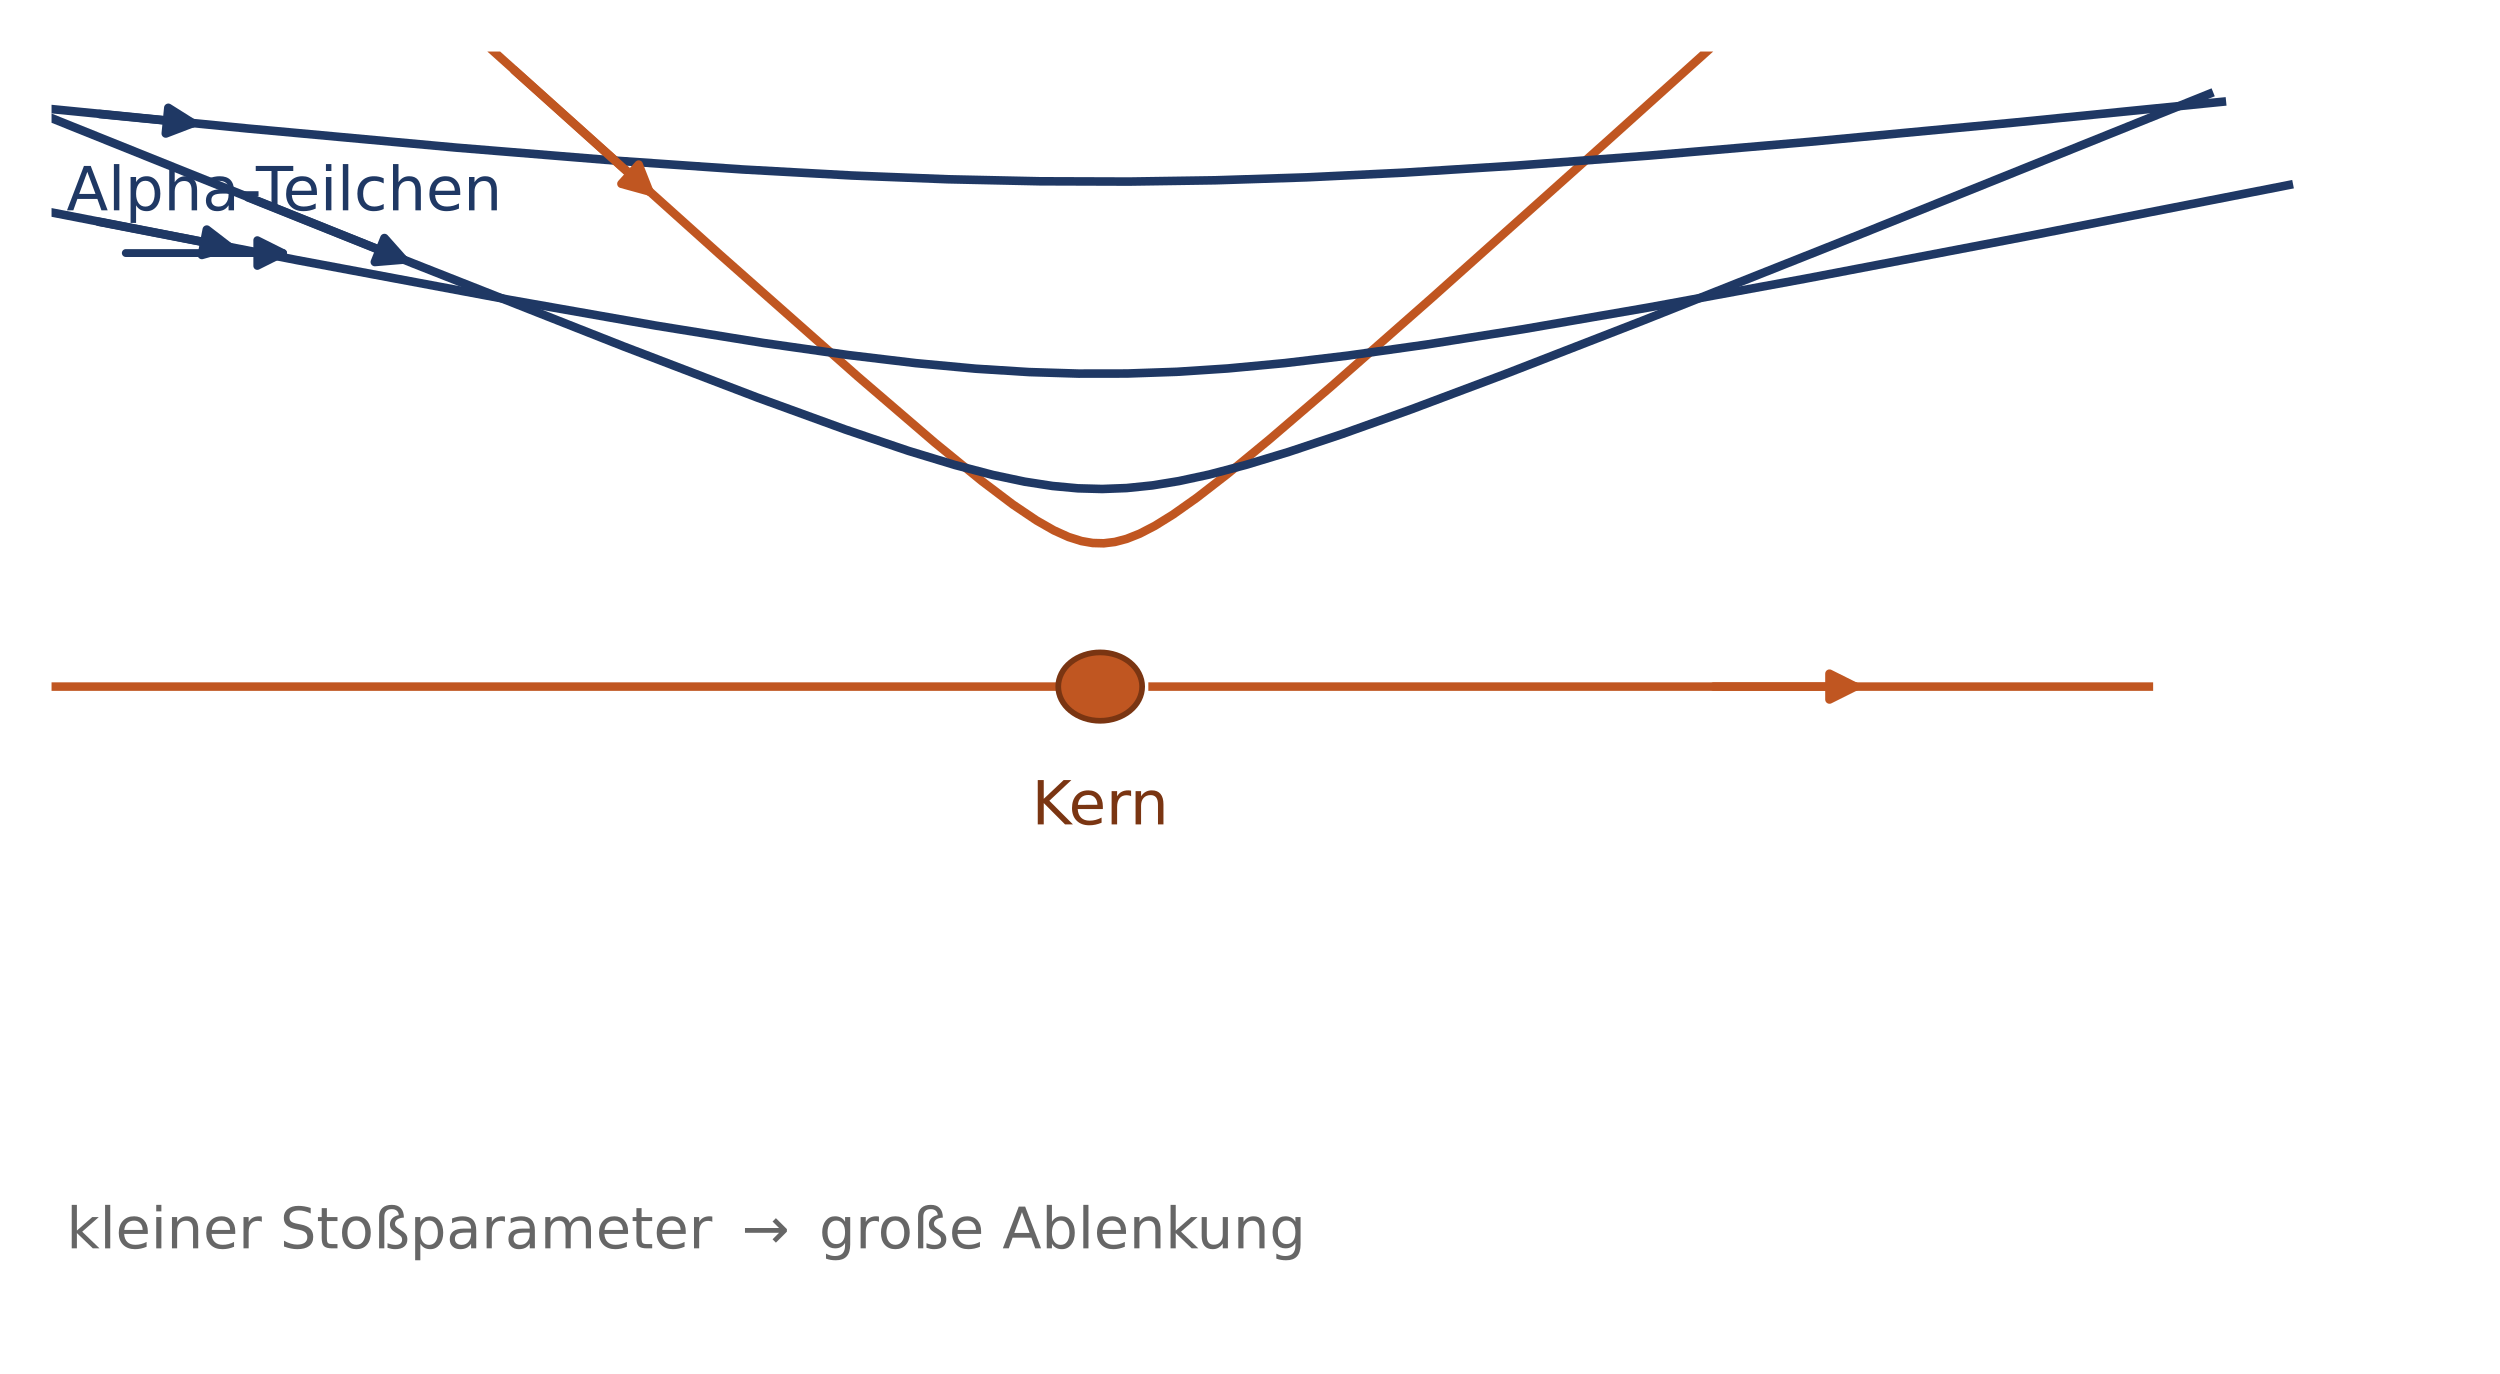
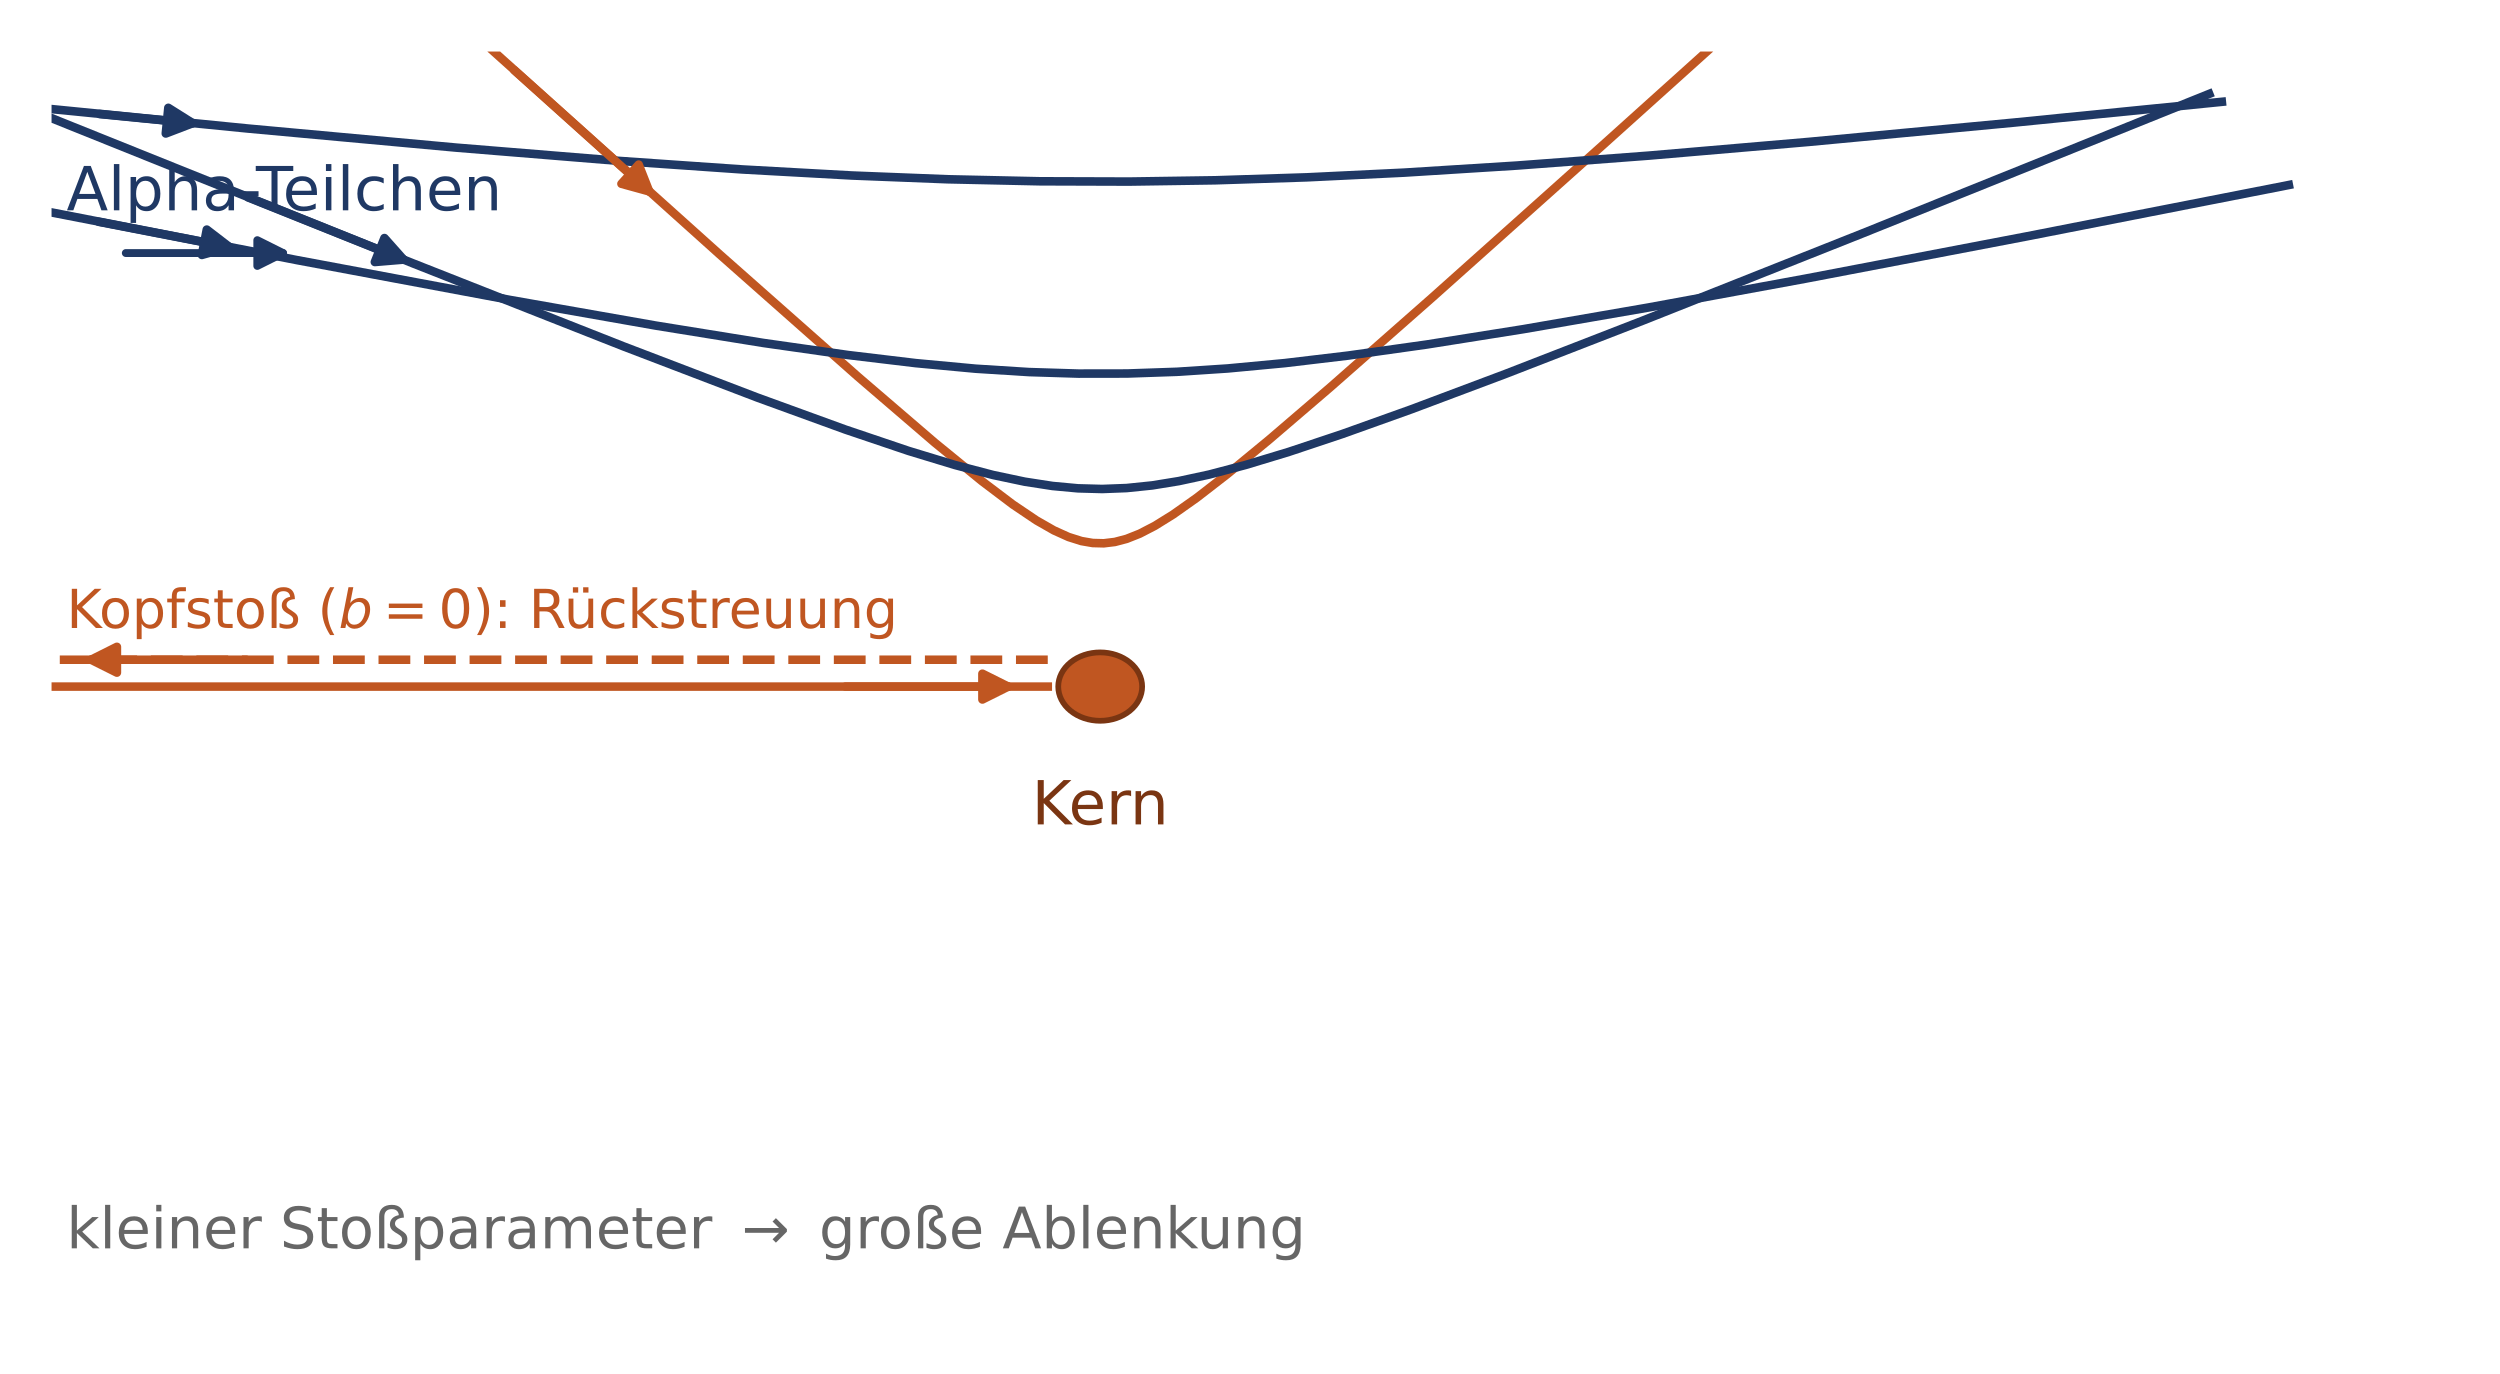
<svg xmlns="http://www.w3.org/2000/svg" xmlns:xlink="http://www.w3.org/1999/xlink" width="349.2pt" height="191.808pt" viewBox="0 0 349.2 191.808" version="1.1">
  <defs>
    <style type="text/css">*{stroke-linejoin: round; stroke-linecap: butt}</style>
  </defs>
  <g id="figure_1">
    <g id="patch_1">
      <path d="M 0 191.808  L 349.2 191.808  L 349.2 0  L 0 0  L 0 191.808  z " style="fill: none" />
    </g>
    <g id="axes_1">
      <g id="line2d_1">
-         <path d="M 7.2 95.904  L 153.675 95.904  " clip-path="url(#pd5a51bd4bd)" style="fill: none; stroke: #c05621; stroke-width: 1.2; stroke-linecap: square" />
+         <path d="M 7.2 95.904  L 146.351 95.904  " clip-path="url(#pdaf6612285)" style="fill: none; stroke: #c05621; stroke-width: 1.2; stroke-linecap: square" />
      </g>
      <g id="line2d_2">
-         <path d="M 160.999 95.904  L 300.15 95.904  " clip-path="url(#pd5a51bd4bd)" style="fill: none; stroke: #c05621; stroke-width: 1.2; stroke-linecap: square" />
+         <path d="M 146.351 92.151  L 7.2 92.151  " clip-path="url(#pdaf6612285)" style="fill: none; stroke-dasharray: 4.44,1.92; stroke-dashoffset: 0; stroke: #c05621; stroke-width: 1.2" />
      </g>
      <g id="line2d_3">
-         <path d="M 59.833 -1  L 100.528 35.539  L 119.814 52.594  L 130.566 61.826  L 137.144 67.197  L 141.473 70.468  L 144.773 72.692  L 147.213 74.085  L 149.254 75.007  L 151.055 75.576  L 152.635 75.848  L 154.171 75.888  L 155.728 75.7  L 157.374 75.265  L 159.192 74.544  L 161.294 73.458  L 163.852 71.87  L 167.153 69.537  L 171.416 66.236  L 177.256 61.429  L 185.881 54.036  L 200.04 41.574  L 224.3 19.891  L 247.517 -1  L 247.517 -1  " clip-path="url(#pd5a51bd4bd)" style="fill: none; stroke: #c05621; stroke-width: 1.2; stroke-linecap: square" />
+         <path d="M 59.833 -1  L 100.528 35.539  L 119.814 52.594  L 130.566 61.826  L 137.144 67.197  L 141.473 70.468  L 144.773 72.692  L 147.213 74.085  L 149.254 75.007  L 151.055 75.576  L 152.635 75.848  L 154.171 75.888  L 155.728 75.7  L 157.374 75.265  L 159.192 74.544  L 161.294 73.458  L 163.852 71.87  L 167.153 69.537  L 171.416 66.236  L 177.256 61.429  L 185.881 54.036  L 200.04 41.574  L 224.3 19.891  L 247.517 -1  L 247.517 -1  " clip-path="url(#pdaf6612285)" style="fill: none; stroke: #c05621; stroke-width: 1.2; stroke-linecap: square" />
      </g>
      <g id="line2d_4">
-         <path d="M -1 13.211  L 57.617 36.76  L 87.065 48.373  L 105.794 55.533  L 118.078 60.001  L 126.901 62.981  L 133.366 64.946  L 138.721 66.349  L 143.148 67.284  L 147.013 67.881  L 150.556 68.209  L 153.957 68.302  L 157.371 68.171  L 160.954 67.802  L 164.661 67.199  L 168.898 66.285  L 173.984 64.946  L 180.016 63.12  L 187.475 60.628  L 197.124 57.175  L 210.28 52.233  L 229.449 44.79  L 260.075 32.632  L 308.581 13.117  L 308.581 13.117  " clip-path="url(#pd5a51bd4bd)" style="fill: none; stroke: #1f3864; stroke-width: 1.2; stroke-linecap: square" />
+         <path d="M -1 13.211  L 57.617 36.76  L 87.065 48.373  L 105.794 55.533  L 118.078 60.001  L 126.901 62.981  L 133.366 64.946  L 138.721 66.349  L 143.148 67.284  L 147.013 67.881  L 150.556 68.209  L 153.957 68.302  L 157.371 68.171  L 160.954 67.802  L 164.661 67.199  L 168.898 66.285  L 173.984 64.946  L 180.016 63.12  L 187.475 60.628  L 197.124 57.175  L 210.28 52.233  L 229.449 44.79  L 260.075 32.632  L 308.581 13.117  L 308.581 13.117  " clip-path="url(#pdaf6612285)" style="fill: none; stroke: #1f3864; stroke-width: 1.2; stroke-linecap: square" />
      </g>
      <g id="line2d_5">
-         <path d="M -1 28.08  L 41.495 36.335  L 71.25 41.897  L 91.557 45.472  L 106.59 47.898  L 118.461 49.59  L 127.902 50.72  L 136.287 51.501  L 143.715 51.97  L 150.643 52.185  L 157.424 52.174  L 164.386 51.933  L 171.475 51.468  L 179.448 50.72  L 188.312 49.666  L 199.276 48.123  L 212.764 45.98  L 230.224 42.957  L 252.149 38.93  L 283.121 33.011  L 319.704 25.841  L 319.704 25.841  " clip-path="url(#pd5a51bd4bd)" style="fill: none; stroke: #1f3864; stroke-width: 1.2; stroke-linecap: square" />
+         <path d="M -1 28.08  L 41.495 36.335  L 71.25 41.897  L 91.557 45.472  L 106.59 47.898  L 118.461 49.59  L 127.902 50.72  L 136.287 51.501  L 143.715 51.97  L 150.643 52.185  L 157.424 52.174  L 164.386 51.933  L 171.475 51.468  L 179.448 50.72  L 188.312 49.666  L 199.276 48.123  L 212.764 45.98  L 230.224 42.957  L 252.149 38.93  L 283.121 33.011  L 319.704 25.841  L 319.704 25.841  " clip-path="url(#pdaf6612285)" style="fill: none; stroke: #1f3864; stroke-width: 1.2; stroke-linecap: square" />
      </g>
      <g id="line2d_6">
-         <path d="M -1 14.424  L 34.633 17.954  L 63.773 20.624  L 86.209 22.454  L 103.707 23.669  L 119 24.515  L 132.349 25.04  L 145.255 25.322  L 157.717 25.363  L 169.741 25.183  L 182.55 24.77  L 196.087 24.116  L 211.926 23.122  L 230.336 21.735  L 252.725 19.814  L 281.332 17.121  L 310.345 14.221  L 310.345 14.221  " clip-path="url(#pd5a51bd4bd)" style="fill: none; stroke: #1f3864; stroke-width: 1.2; stroke-linecap: square" />
+         <path d="M -1 14.424  L 34.633 17.954  L 63.773 20.624  L 86.209 22.454  L 103.707 23.669  L 119 24.515  L 132.349 25.04  L 145.255 25.322  L 157.717 25.363  L 169.741 25.183  L 182.55 24.77  L 196.087 24.116  L 211.926 23.122  L 230.336 21.735  L 252.725 19.814  L 281.332 17.121  L 310.345 14.221  L 310.345 14.221  " clip-path="url(#pdaf6612285)" style="fill: none; stroke: #1f3864; stroke-width: 1.2; stroke-linecap: square" />
      </g>
      <g id="text_1">
        <g style="fill: #7a3512" transform="translate(144.1185 115.1559) scale(0.085 -0.085)">
          <defs>
            <path id="DejaVuSans-2e" d="M 628 4666  L 1259 4666  L 1259 2694  L 3353 4666  L 4166 4666  L 1850 2491  L 4331 0  L 3500 0  L 1259 2247  L 1259 0  L 628 0  L 628 4666  z " transform="scale(0.015625)" />
            <path id="DejaVuSans-48" d="M 3597 1894  L 3597 1613  L 953 1613  Q 991 1019 1311 708  Q 1631 397 2203 397  Q 2534 397 2845 478  Q 3156 559 3463 722  L 3463 178  Q 3153 47 2828 -22  Q 2503 -91 2169 -91  Q 1331 -91 842 396  Q 353 884 353 1716  Q 353 2575 817 3079  Q 1281 3584 2069 3584  Q 2775 3584 3186 3129  Q 3597 2675 3597 1894  z M 3022 2063  Q 3016 2534 2758 2815  Q 2500 3097 2075 3097  Q 1594 3097 1305 2825  Q 1016 2553 972 2059  L 3022 2063  z " transform="scale(0.015625)" />
            <path id="DejaVuSans-55" d="M 2631 2963  Q 2534 3019 2420 3045  Q 2306 3072 2169 3072  Q 1681 3072 1420 2755  Q 1159 2438 1159 1844  L 1159 0  L 581 0  L 581 3500  L 1159 3500  L 1159 2956  Q 1341 3275 1631 3429  Q 1922 3584 2338 3584  Q 2397 3584 2469 3576  Q 2541 3569 2628 3553  L 2631 2963  z " transform="scale(0.015625)" />
            <path id="DejaVuSans-51" d="M 3513 2113  L 3513 0  L 2938 0  L 2938 2094  Q 2938 2591 2744 2837  Q 2550 3084 2163 3084  Q 1697 3084 1428 2787  Q 1159 2491 1159 1978  L 1159 0  L 581 0  L 581 3500  L 1159 3500  L 1159 2956  Q 1366 3272 1645 3428  Q 1925 3584 2291 3584  Q 2894 3584 3203 3211  Q 3513 2838 3513 2113  z " transform="scale(0.015625)" />
          </defs>
          <use xlink:href="#DejaVuSans-2e" />
          <use xlink:href="#DejaVuSans-48" transform="translate(60.59375 0)" />
          <use xlink:href="#DejaVuSans-55" transform="translate(122.125 0)" />
          <use xlink:href="#DejaVuSans-51" transform="translate(161.4844 0)" />
        </g>
      </g>
      <g id="patch_2">
-         <path d="M 239.377 95.904  Q 249.931 95.904 259.143 95.904  " style="fill: none; stroke: #c05621; stroke-width: 1.2; stroke-linecap: round" />
-         <path d="M 255.543 94.104  L 259.143 95.904  L 255.543 97.704  z " style="fill: #c05621; stroke: #c05621; stroke-width: 1.2; stroke-linecap: round" />
+         <path d="M 118.103 95.904  Q 130.134 95.904 140.825 95.904  " style="fill: none; stroke: #c05621; stroke-width: 1.2; stroke-linecap: round" />
+         <path d="M 137.225 94.104  L 140.825 95.904  L 137.225 97.704  z " style="fill: #c05621; stroke: #c05621; stroke-width: 1.2; stroke-linecap: round" />
      </g>
      <g id="patch_3">
+         <path d="M 34.403 92.151  Q 22.894 92.151 12.727 92.151  " style="fill: none; stroke: #c05621; stroke-width: 1.2; stroke-linecap: round" />
+         <path d="M 16.327 93.951  L 12.727 92.151  L 16.327 90.351  z " style="fill: #c05621; stroke: #c05621; stroke-width: 1.2; stroke-linecap: round" />
+       </g>
+       <g id="text_2">
+         <g style="fill: #c05621" transform="translate(9.2925 87.71594) scale(0.075 -0.075)">
+           <defs>
+             <path id="DejaVuSans-52" d="M 1959 3097  Q 1497 3097 1228 2736  Q 959 2375 959 1747  Q 959 1119 1226 758  Q 1494 397 1959 397  Q 2419 397 2687 759  Q 2956 1122 2956 1747  Q 2956 2369 2687 2733  Q 2419 3097 1959 3097  z M 1959 3584  Q 2709 3584 3137 3096  Q 3566 2609 3566 1747  Q 3566 888 3137 398  Q 2709 -91 1959 -91  Q 1206 -91 779 398  Q 353 888 353 1747  Q 353 2609 779 3096  Q 1206 3584 1959 3584  z " transform="scale(0.015625)" />
+             <path id="DejaVuSans-53" d="M 1159 525  L 1159 -1331  L 581 -1331  L 581 3500  L 1159 3500  L 1159 2969  Q 1341 3281 1617 3432  Q 1894 3584 2278 3584  Q 2916 3584 3314 3078  Q 3713 2572 3713 1747  Q 3713 922 3314 415  Q 2916 -91 2278 -91  Q 1894 -91 1617 61  Q 1341 213 1159 525  z M 3116 1747  Q 3116 2381 2855 2742  Q 2594 3103 2138 3103  Q 1681 3103 1420 2742  Q 1159 2381 1159 1747  Q 1159 1113 1420 752  Q 1681 391 2138 391  Q 2594 391 2855 752  Q 3116 1113 3116 1747  z " transform="scale(0.015625)" />
+             <path id="DejaVuSans-49" d="M 2375 4863  L 2375 4384  L 1825 4384  Q 1516 4384 1395 4259  Q 1275 4134 1275 3809  L 1275 3500  L 2222 3500  L 2222 3053  L 1275 3053  L 1275 0  L 697 0  L 697 3053  L 147 3053  L 147 3500  L 697 3500  L 697 3744  Q 697 4328 969 4595  Q 1241 4863 1831 4863  L 2375 4863  z " transform="scale(0.015625)" />
+             <path id="DejaVuSans-56" d="M 2834 3397  L 2834 2853  Q 2591 2978 2328 3040  Q 2066 3103 1784 3103  Q 1356 3103 1142 2972  Q 928 2841 928 2578  Q 928 2378 1081 2264  Q 1234 2150 1697 2047  L 1894 2003  Q 2506 1872 2764 1633  Q 3022 1394 3022 966  Q 3022 478 2636 193  Q 2250 -91 1575 -91  Q 1294 -91 989 -36  Q 684 19 347 128  L 347 722  Q 666 556 975 473  Q 1284 391 1588 391  Q 1994 391 2212 530  Q 2431 669 2431 922  Q 2431 1156 2273 1281  Q 2116 1406 1581 1522  L 1381 1569  Q 847 1681 609 1914  Q 372 2147 372 2553  Q 372 3047 722 3315  Q 1072 3584 1716 3584  Q 2034 3584 2315 3537  Q 2597 3491 2834 3397  z " transform="scale(0.015625)" />
+             <path id="DejaVuSans-57" d="M 1172 4494  L 1172 3500  L 2356 3500  L 2356 3053  L 1172 3053  L 1172 1153  Q 1172 725 1289 603  Q 1406 481 1766 481  L 2356 481  L 2356 0  L 1766 0  Q 1100 0 847 248  Q 594 497 594 1153  L 594 3053  L 172 3053  L 172 3500  L 594 3500  L 594 4494  L 1172 4494  z " transform="scale(0.015625)" />
+             <path id="DejaVuSans-a1" d="M 581 3553  Q 581 4178 954 4520  Q 1328 4863 2009 4863  Q 2659 4863 3001 4500  Q 3344 4138 3353 3438  Q 2881 3413 2618 3233  Q 2356 3053 2356 2753  Q 2356 2606 2447 2479  Q 2538 2353 2741 2222  L 2919 2106  Q 3438 1775 3588 1553  Q 3738 1331 3738 1019  Q 3738 481 3386 195  Q 3034 -91 2375 -91  Q 2175 -91 1962 -52  Q 1750 -13 1522 63  L 1522 575  Q 1772 481 1990 436  Q 2209 391 2413 391  Q 2775 391 2962 539  Q 3150 688 3150 972  Q 3150 1169 3058 1300  Q 2966 1431 2650 1625  L 2363 1797  Q 2063 1981 1927 2192  Q 1791 2403 1791 2688  Q 1791 3084 2052 3353  Q 2313 3622 2784 3713  Q 2759 4034 2554 4209  Q 2350 4384 1997 4384  Q 1591 4384 1378 4167  Q 1166 3950 1166 3541  L 1166 0  L 581 0  L 581 3553  z " transform="scale(0.015625)" />
+             <path id="DejaVuSans-3" transform="scale(0.015625)" />
+             <path id="DejaVuSans-b" d="M 1984 4856  Q 1566 4138 1362 3434  Q 1159 2731 1159 2009  Q 1159 1288 1364 580  Q 1569 -128 1984 -844  L 1484 -844  Q 1016 -109 783 600  Q 550 1309 550 2009  Q 550 2706 781 3412  Q 1013 4119 1484 4856  L 1984 4856  z " transform="scale(0.015625)" />
+             <path id="DejaVuSans-Oblique-45" d="M 3169 2138  Q 3169 2591 2961 2847  Q 2753 3103 2388 3103  Q 2122 3103 1889 2973  Q 1656 2844 1484 2597  Q 1303 2338 1198 1995  Q 1094 1653 1094 1313  Q 1094 881 1298 636  Q 1503 391 1863 391  Q 2134 391 2365 517  Q 2597 644 2772 891  Q 2950 1147 3059 1487  Q 3169 1828 3169 2138  z M 1381 2969  Q 1594 3256 1914 3420  Q 2234 3584 2584 3584  Q 3122 3584 3439 3221  Q 3756 2859 3756 2241  Q 3756 1734 3570 1259  Q 3384 784 3041 416  Q 2816 172 2522 40  Q 2228 -91 1906 -91  Q 1566 -91 1316 65  Q 1066 222 909 531  L 806 0  L 231 0  L 1178 4863  L 1753 4863  L 1381 2969  z " transform="scale(0.015625)" />
+             <path id="DejaVuSans-20" d="M 678 2906  L 4684 2906  L 4684 2381  L 678 2381  L 678 2906  z M 678 1631  L 4684 1631  L 4684 1100  L 678 1100  L 678 1631  z " transform="scale(0.015625)" />
+             <path id="DejaVuSans-13" d="M 2034 4250  Q 1547 4250 1301 3770  Q 1056 3291 1056 2328  Q 1056 1369 1301 889  Q 1547 409 2034 409  Q 2525 409 2770 889  Q 3016 1369 3016 2328  Q 3016 3291 2770 3770  Q 2525 4250 2034 4250  z M 2034 4750  Q 2819 4750 3233 4129  Q 3647 3509 3647 2328  Q 3647 1150 3233 529  Q 2819 -91 2034 -91  Q 1250 -91 836 529  Q 422 1150 422 2328  Q 422 3509 836 4129  Q 1250 4750 2034 4750  z " transform="scale(0.015625)" />
+             <path id="DejaVuSans-c" d="M 513 4856  L 1013 4856  Q 1481 4119 1714 3412  Q 1947 2706 1947 2009  Q 1947 1309 1714 600  Q 1481 -109 1013 -844  L 513 -844  Q 928 -128 1133 580  Q 1338 1288 1338 2009  Q 1338 2731 1133 3434  Q 928 4138 513 4856  z " transform="scale(0.015625)" />
+             <path id="DejaVuSans-1d" d="M 750 794  L 1409 794  L 1409 0  L 750 0  L 750 794  z M 750 3309  L 1409 3309  L 1409 2516  L 750 2516  L 750 3309  z " transform="scale(0.015625)" />
+             <path id="DejaVuSans-35" d="M 2841 2188  Q 3044 2119 3236 1894  Q 3428 1669 3622 1275  L 4263 0  L 3584 0  L 2988 1197  Q 2756 1666 2539 1819  Q 2322 1972 1947 1972  L 1259 1972  L 1259 0  L 628 0  L 628 4666  L 2053 4666  Q 2853 4666 3247 4331  Q 3641 3997 3641 3322  Q 3641 2881 3436 2590  Q 3231 2300 2841 2188  z M 1259 4147  L 1259 2491  L 2053 2491  Q 2509 2491 2742 2702  Q 2975 2913 2975 3322  Q 2975 3731 2742 3939  Q 2509 4147 2053 4147  L 1259 4147  z " transform="scale(0.015625)" />
+             <path id="DejaVuSans-be" d="M 544 1381  L 544 3500  L 1119 3500  L 1119 1403  Q 1119 906 1312 657  Q 1506 409 1894 409  Q 2359 409 2629 706  Q 2900 1003 2900 1516  L 2900 3500  L 3475 3500  L 3475 0  L 2900 0  L 2900 538  Q 2691 219 2414 64  Q 2138 -91 1772 -91  Q 1169 -91 856 284  Q 544 659 544 1381  z M 1991 3584  L 1991 3584  z M 2278 4850  L 2912 4850  L 2912 4219  L 2278 4219  L 2278 4850  z M 1056 4850  L 1690 4850  L 1690 4219  L 1056 4219  L 1056 4850  z " transform="scale(0.015625)" />
+             <path id="DejaVuSans-46" d="M 3122 3366  L 3122 2828  Q 2878 2963 2633 3030  Q 2388 3097 2138 3097  Q 1578 3097 1268 2742  Q 959 2388 959 1747  Q 959 1106 1268 751  Q 1578 397 2138 397  Q 2388 397 2633 464  Q 2878 531 3122 666  L 3122 134  Q 2881 22 2623 -34  Q 2366 -91 2075 -91  Q 1284 -91 818 406  Q 353 903 353 1747  Q 353 2603 823 3093  Q 1294 3584 2113 3584  Q 2378 3584 2631 3529  Q 2884 3475 3122 3366  z " transform="scale(0.015625)" />
+             <path id="DejaVuSans-4e" d="M 581 4863  L 1159 4863  L 1159 1991  L 2875 3500  L 3609 3500  L 1753 1863  L 3688 0  L 2938 0  L 1159 1709  L 1159 0  L 581 0  L 581 4863  z " transform="scale(0.015625)" />
+             <path id="DejaVuSans-58" d="M 544 1381  L 544 3500  L 1119 3500  L 1119 1403  Q 1119 906 1312 657  Q 1506 409 1894 409  Q 2359 409 2629 706  Q 2900 1003 2900 1516  L 2900 3500  L 3475 3500  L 3475 0  L 2900 0  L 2900 538  Q 2691 219 2414 64  Q 2138 -91 1772 -91  Q 1169 -91 856 284  Q 544 659 544 1381  z M 1991 3584  L 1991 3584  z " transform="scale(0.015625)" />
+             <path id="DejaVuSans-4a" d="M 2906 1791  Q 2906 2416 2648 2759  Q 2391 3103 1925 3103  Q 1463 3103 1205 2759  Q 947 2416 947 1791  Q 947 1169 1205 825  Q 1463 481 1925 481  Q 2391 481 2648 825  Q 2906 1169 2906 1791  z M 3481 434  Q 3481 -459 3084 -895  Q 2688 -1331 1869 -1331  Q 1566 -1331 1297 -1286  Q 1028 -1241 775 -1147  L 775 -588  Q 1028 -725 1275 -790  Q 1522 -856 1778 -856  Q 2344 -856 2625 -561  Q 2906 -266 2906 331  L 2906 616  Q 2728 306 2450 153  Q 2172 0 1784 0  Q 1141 0 747 490  Q 353 981 353 1791  Q 353 2603 747 3093  Q 1141 3584 1784 3584  Q 2172 3584 2450 3431  Q 2728 3278 2906 2969  L 2906 3500  L 3481 3500  L 3481 434  z " transform="scale(0.015625)" />
+           </defs>
+           <use xlink:href="#DejaVuSans-2e" transform="translate(0 0.015625)" />
+           <use xlink:href="#DejaVuSans-52" transform="translate(60.57617 0.015625)" />
+           <use xlink:href="#DejaVuSans-53" transform="translate(121.7578 0.015625)" />
+           <use xlink:href="#DejaVuSans-49" transform="translate(185.2344 0.015625)" />
+           <use xlink:href="#DejaVuSans-56" transform="translate(220.4395 0.015625)" />
+           <use xlink:href="#DejaVuSans-57" transform="translate(272.5391 0.015625)" />
+           <use xlink:href="#DejaVuSans-52" transform="translate(311.748 0.015625)" />
+           <use xlink:href="#DejaVuSans-a1" transform="translate(372.9297 0.015625)" />
+           <use xlink:href="#DejaVuSans-3" transform="translate(435.918 0.015625)" />
+           <use xlink:href="#DejaVuSans-b" transform="translate(467.7051 0.015625)" />
+           <use xlink:href="#DejaVuSans-Oblique-45" transform="translate(506.7188 0.015625)" />
+           <use xlink:href="#DejaVuSans-20" transform="translate(589.6777 0.015625)" />
+           <use xlink:href="#DejaVuSans-13" transform="translate(692.9492 0.015625)" />
+           <use xlink:href="#DejaVuSans-c" transform="translate(756.5723 0.015625)" />
+           <use xlink:href="#DejaVuSans-1d" transform="translate(795.5859 0.015625)" />
+           <use xlink:href="#DejaVuSans-3" transform="translate(829.2773 0.015625)" />
+           <use xlink:href="#DejaVuSans-35" transform="translate(861.0645 0.015625)" />
+           <use xlink:href="#DejaVuSans-be" transform="translate(926.5469 0.015625)" />
+           <use xlink:href="#DejaVuSans-46" transform="translate(989.9258 0.015625)" />
+           <use xlink:href="#DejaVuSans-4e" transform="translate(1044.906 0.015625)" />
+           <use xlink:href="#DejaVuSans-56" transform="translate(1102.816 0.015625)" />
+           <use xlink:href="#DejaVuSans-57" transform="translate(1154.916 0.015625)" />
+           <use xlink:href="#DejaVuSans-55" transform="translate(1194.125 0.015625)" />
+           <use xlink:href="#DejaVuSans-48" transform="translate(1233.238 0.015625)" />
+           <use xlink:href="#DejaVuSans-58" transform="translate(1294.762 0.015625)" />
+           <use xlink:href="#DejaVuSans-58" transform="translate(1358.141 0.015625)" />
+           <use xlink:href="#DejaVuSans-51" transform="translate(1421.52 0.015625)" />
+           <use xlink:href="#DejaVuSans-4a" transform="translate(1484.898 0.015625)" />
+         </g>
+       </g>
+       <g id="patch_4">
        <path d="M 71.845 9.818  Q 81.764 18.726 90.686 26.737  " style="fill: none; stroke: #c05621; stroke-width: 1.2; stroke-linecap: round" />
        <path d="M 89.21 22.993  L 90.686 26.737  L 86.805 25.671  z " style="fill: #c05621; stroke: #c05621; stroke-width: 1.2; stroke-linecap: round" />
      </g>
-       <g id="patch_4">
+       <g id="patch_5">
        <path d="M 34.667 27.579  Q 46.142 32.169 56.371 36.261  " style="fill: none; stroke: #1f3864; stroke-width: 1.2; stroke-linecap: round" />
        <path d="M 53.697 33.253  L 56.371 36.261  L 52.36 36.596  z " style="fill: #1f3864; stroke: #1f3864; stroke-width: 1.2; stroke-linecap: round" />
      </g>
-       <g id="patch_5">
+       <g id="patch_6">
        <path d="M 13.773 30.976  Q 23.582 32.879 32.075 34.526  " style="fill: none; stroke: #1f3864; stroke-width: 1.2; stroke-linecap: round" />
        <path d="M 28.884 32.073  L 32.075 34.526  L 28.198 35.608  z " style="fill: #1f3864; stroke: #1f3864; stroke-width: 1.2; stroke-linecap: round" />
      </g>
-       <g id="patch_6">
+       <g id="patch_7">
        <path d="M 13.932 15.929  Q 21.092 16.634 26.917 17.207  " style="fill: none; stroke: #1f3864; stroke-width: 1.2; stroke-linecap: round" />
        <path d="M 23.511 15.063  L 26.917 17.207  L 23.158 18.646  z " style="fill: #1f3864; stroke: #1f3864; stroke-width: 1.2; stroke-linecap: round" />
      </g>
-       <g id="text_2">
+       <g id="text_3">
        <g style="fill: #1f3864" transform="translate(9.2925 29.376) scale(0.085 -0.085)">
          <defs>
            <path id="DejaVuSans-24" d="M 2188 4044  L 1331 1722  L 3047 1722  L 2188 4044  z M 1831 4666  L 2547 4666  L 4325 0  L 3669 0  L 3244 1197  L 1141 1197  L 716 0  L 50 0  L 1831 4666  z " transform="scale(0.015625)" />
            <path id="DejaVuSans-4f" d="M 603 4863  L 1178 4863  L 1178 0  L 603 0  L 603 4863  z " transform="scale(0.015625)" />
-             <path id="DejaVuSans-53" d="M 1159 525  L 1159 -1331  L 581 -1331  L 581 3500  L 1159 3500  L 1159 2969  Q 1341 3281 1617 3432  Q 1894 3584 2278 3584  Q 2916 3584 3314 3078  Q 3713 2572 3713 1747  Q 3713 922 3314 415  Q 2916 -91 2278 -91  Q 1894 -91 1617 61  Q 1341 213 1159 525  z M 3116 1747  Q 3116 2381 2855 2742  Q 2594 3103 2138 3103  Q 1681 3103 1420 2742  Q 1159 2381 1159 1747  Q 1159 1113 1420 752  Q 1681 391 2138 391  Q 2594 391 2855 752  Q 3116 1113 3116 1747  z " transform="scale(0.015625)" />
            <path id="DejaVuSans-4b" d="M 3513 2113  L 3513 0  L 2938 0  L 2938 2094  Q 2938 2591 2744 2837  Q 2550 3084 2163 3084  Q 1697 3084 1428 2787  Q 1159 2491 1159 1978  L 1159 0  L 581 0  L 581 4863  L 1159 4863  L 1159 2956  Q 1366 3272 1645 3428  Q 1925 3584 2291 3584  Q 2894 3584 3203 3211  Q 3513 2838 3513 2113  z " transform="scale(0.015625)" />
            <path id="DejaVuSans-44" d="M 2194 1759  Q 1497 1759 1228 1600  Q 959 1441 959 1056  Q 959 750 1161 570  Q 1363 391 1709 391  Q 2188 391 2477 730  Q 2766 1069 2766 1631  L 2766 1759  L 2194 1759  z M 3341 1997  L 3341 0  L 2766 0  L 2766 531  Q 2569 213 2275 61  Q 1981 -91 1556 -91  Q 1019 -91 701 211  Q 384 513 384 1019  Q 384 1609 779 1909  Q 1175 2209 1959 2209  L 2766 2209  L 2766 2266  Q 2766 2663 2505 2880  Q 2244 3097 1772 3097  Q 1472 3097 1187 3025  Q 903 2953 641 2809  L 641 3341  Q 956 3463 1253 3523  Q 1550 3584 1831 3584  Q 2591 3584 2966 3190  Q 3341 2797 3341 1997  z " transform="scale(0.015625)" />
            <path id="DejaVuSans-10" d="M 313 2009  L 1997 2009  L 1997 1497  L 313 1497  L 313 2009  z " transform="scale(0.015625)" />
            <path id="DejaVuSans-37" d="M -19 4666  L 3928 4666  L 3928 4134  L 2272 4134  L 2272 0  L 1638 0  L 1638 4134  L -19 4134  L -19 4666  z " transform="scale(0.015625)" />
            <path id="DejaVuSans-4c" d="M 603 3500  L 1178 3500  L 1178 0  L 603 0  L 603 3500  z M 603 4863  L 1178 4863  L 1178 4134  L 603 4134  L 603 4863  z " transform="scale(0.015625)" />
-             <path id="DejaVuSans-46" d="M 3122 3366  L 3122 2828  Q 2878 2963 2633 3030  Q 2388 3097 2138 3097  Q 1578 3097 1268 2742  Q 959 2388 959 1747  Q 959 1106 1268 751  Q 1578 397 2138 397  Q 2388 397 2633 464  Q 2878 531 3122 666  L 3122 134  Q 2881 22 2623 -34  Q 2366 -91 2075 -91  Q 1284 -91 818 406  Q 353 903 353 1747  Q 353 2603 823 3093  Q 1294 3584 2113 3584  Q 2378 3584 2631 3529  Q 2884 3475 3122 3366  z " transform="scale(0.015625)" />
          </defs>
          <use xlink:href="#DejaVuSans-24" />
          <use xlink:href="#DejaVuSans-4f" transform="translate(68.40625 0)" />
          <use xlink:href="#DejaVuSans-53" transform="translate(96.1875 0)" />
          <use xlink:href="#DejaVuSans-4b" transform="translate(159.6719 0)" />
          <use xlink:href="#DejaVuSans-44" transform="translate(223.0469 0)" />
          <use xlink:href="#DejaVuSans-10" transform="translate(284.3281 0)" />
          <use xlink:href="#DejaVuSans-37" transform="translate(311.2344 0)" />
          <use xlink:href="#DejaVuSans-48" transform="translate(355.3281 0)" />
          <use xlink:href="#DejaVuSans-4c" transform="translate(416.8594 0)" />
          <use xlink:href="#DejaVuSans-4f" transform="translate(444.6406 0)" />
          <use xlink:href="#DejaVuSans-46" transform="translate(472.4219 0)" />
          <use xlink:href="#DejaVuSans-4b" transform="translate(527.4062 0)" />
          <use xlink:href="#DejaVuSans-48" transform="translate(590.7812 0)" />
          <use xlink:href="#DejaVuSans-51" transform="translate(652.3125 0)" />
        </g>
      </g>
-       <g id="patch_7">
+       <g id="patch_8">
        <path d="M 17.572 35.346  Q 29.171 35.346 39.54 35.346  " style="fill: none; stroke: #1f3864; stroke-width: 1.1; stroke-linecap: round" />
        <path d="M 35.94 33.546  L 39.54 35.346  L 35.94 37.146  z " style="fill: #1f3864; stroke: #1f3864; stroke-width: 1.1; stroke-linecap: round" />
      </g>
-       <g id="text_3">
+       <g id="text_4">
        <g style="fill: #666666" transform="translate(9.2925 174.3729) scale(0.08 -0.08)">
          <defs>
-             <path id="DejaVuSans-4e" d="M 581 4863  L 1159 4863  L 1159 1991  L 2875 3500  L 3609 3500  L 1753 1863  L 3688 0  L 2938 0  L 1159 1709  L 1159 0  L 581 0  L 581 4863  z " transform="scale(0.015625)" />
-             <path id="DejaVuSans-3" transform="scale(0.015625)" />
            <path id="DejaVuSans-36" d="M 3425 4513  L 3425 3897  Q 3066 4069 2747 4153  Q 2428 4238 2131 4238  Q 1616 4238 1336 4038  Q 1056 3838 1056 3469  Q 1056 3159 1242 3001  Q 1428 2844 1947 2747  L 2328 2669  Q 3034 2534 3370 2195  Q 3706 1856 3706 1288  Q 3706 609 3251 259  Q 2797 -91 1919 -91  Q 1588 -91 1214 -16  Q 841 59 441 206  L 441 856  Q 825 641 1194 531  Q 1563 422 1919 422  Q 2459 422 2753 634  Q 3047 847 3047 1241  Q 3047 1584 2836 1778  Q 2625 1972 2144 2069  L 1759 2144  Q 1053 2284 737 2584  Q 422 2884 422 3419  Q 422 4038 858 4394  Q 1294 4750 2059 4750  Q 2388 4750 2728 4690  Q 3069 4631 3425 4513  z " transform="scale(0.015625)" />
-             <path id="DejaVuSans-57" d="M 1172 4494  L 1172 3500  L 2356 3500  L 2356 3053  L 1172 3053  L 1172 1153  Q 1172 725 1289 603  Q 1406 481 1766 481  L 2356 481  L 2356 0  L 1766 0  Q 1100 0 847 248  Q 594 497 594 1153  L 594 3053  L 172 3053  L 172 3500  L 594 3500  L 594 4494  L 1172 4494  z " transform="scale(0.015625)" />
-             <path id="DejaVuSans-52" d="M 1959 3097  Q 1497 3097 1228 2736  Q 959 2375 959 1747  Q 959 1119 1226 758  Q 1494 397 1959 397  Q 2419 397 2687 759  Q 2956 1122 2956 1747  Q 2956 2369 2687 2733  Q 2419 3097 1959 3097  z M 1959 3584  Q 2709 3584 3137 3096  Q 3566 2609 3566 1747  Q 3566 888 3137 398  Q 2709 -91 1959 -91  Q 1206 -91 779 398  Q 353 888 353 1747  Q 353 2609 779 3096  Q 1206 3584 1959 3584  z " transform="scale(0.015625)" />
-             <path id="DejaVuSans-a1" d="M 581 3553  Q 581 4178 954 4520  Q 1328 4863 2009 4863  Q 2659 4863 3001 4500  Q 3344 4138 3353 3438  Q 2881 3413 2618 3233  Q 2356 3053 2356 2753  Q 2356 2606 2447 2479  Q 2538 2353 2741 2222  L 2919 2106  Q 3438 1775 3588 1553  Q 3738 1331 3738 1019  Q 3738 481 3386 195  Q 3034 -91 2375 -91  Q 2175 -91 1962 -52  Q 1750 -13 1522 63  L 1522 575  Q 1772 481 1990 436  Q 2209 391 2413 391  Q 2775 391 2962 539  Q 3150 688 3150 972  Q 3150 1169 3058 1300  Q 2966 1431 2650 1625  L 2363 1797  Q 2063 1981 1927 2192  Q 1791 2403 1791 2688  Q 1791 3084 2052 3353  Q 2313 3622 2784 3713  Q 2759 4034 2554 4209  Q 2350 4384 1997 4384  Q 1591 4384 1378 4167  Q 1166 3950 1166 3541  L 1166 0  L 581 0  L 581 3553  z " transform="scale(0.015625)" />
            <path id="DejaVuSans-50" d="M 3328 2828  Q 3544 3216 3844 3400  Q 4144 3584 4550 3584  Q 5097 3584 5394 3201  Q 5691 2819 5691 2113  L 5691 0  L 5113 0  L 5113 2094  Q 5113 2597 4934 2840  Q 4756 3084 4391 3084  Q 3944 3084 3684 2787  Q 3425 2491 3425 1978  L 3425 0  L 2847 0  L 2847 2094  Q 2847 2600 2669 2842  Q 2491 3084 2119 3084  Q 1678 3084 1418 2786  Q 1159 2488 1159 1978  L 1159 0  L 581 0  L 581 3500  L 1159 3500  L 1159 2956  Q 1356 3278 1631 3431  Q 1906 3584 2284 3584  Q 2666 3584 2933 3390  Q 3200 3197 3328 2828  z " transform="scale(0.015625)" />
            <path id="DejaVuSans-c1c" d="M 5050 2147  L 5050 1866  L 3822 638  L 3447 1013  L 4175 1741  L 366 1741  L 366 2272  L 4175 2272  L 3447 3000  L 3822 3375  L 5050 2147  z " transform="scale(0.015625)" />
-             <path id="DejaVuSans-4a" d="M 2906 1791  Q 2906 2416 2648 2759  Q 2391 3103 1925 3103  Q 1463 3103 1205 2759  Q 947 2416 947 1791  Q 947 1169 1205 825  Q 1463 481 1925 481  Q 2391 481 2648 825  Q 2906 1169 2906 1791  z M 3481 434  Q 3481 -459 3084 -895  Q 2688 -1331 1869 -1331  Q 1566 -1331 1297 -1286  Q 1028 -1241 775 -1147  L 775 -588  Q 1028 -725 1275 -790  Q 1522 -856 1778 -856  Q 2344 -856 2625 -561  Q 2906 -266 2906 331  L 2906 616  Q 2728 306 2450 153  Q 2172 0 1784 0  Q 1141 0 747 490  Q 353 981 353 1791  Q 353 2603 747 3093  Q 1141 3584 1784 3584  Q 2172 3584 2450 3431  Q 2728 3278 2906 2969  L 2906 3500  L 3481 3500  L 3481 434  z " transform="scale(0.015625)" />
            <path id="DejaVuSans-45" d="M 3116 1747  Q 3116 2381 2855 2742  Q 2594 3103 2138 3103  Q 1681 3103 1420 2742  Q 1159 2381 1159 1747  Q 1159 1113 1420 752  Q 1681 391 2138 391  Q 2594 391 2855 752  Q 3116 1113 3116 1747  z M 1159 2969  Q 1341 3281 1617 3432  Q 1894 3584 2278 3584  Q 2916 3584 3314 3078  Q 3713 2572 3713 1747  Q 3713 922 3314 415  Q 2916 -91 2278 -91  Q 1894 -91 1617 61  Q 1341 213 1159 525  L 1159 0  L 581 0  L 581 4863  L 1159 4863  L 1159 2969  z " transform="scale(0.015625)" />
-             <path id="DejaVuSans-58" d="M 544 1381  L 544 3500  L 1119 3500  L 1119 1403  Q 1119 906 1312 657  Q 1506 409 1894 409  Q 2359 409 2629 706  Q 2900 1003 2900 1516  L 2900 3500  L 3475 3500  L 3475 0  L 2900 0  L 2900 538  Q 2691 219 2414 64  Q 2138 -91 1772 -91  Q 1169 -91 856 284  Q 544 659 544 1381  z M 1991 3584  L 1991 3584  z " transform="scale(0.015625)" />
          </defs>
          <use xlink:href="#DejaVuSans-4e" transform="translate(0 0.015625)" />
          <use xlink:href="#DejaVuSans-4f" transform="translate(57.91016 0.015625)" />
          <use xlink:href="#DejaVuSans-48" transform="translate(85.69336 0.015625)" />
          <use xlink:href="#DejaVuSans-4c" transform="translate(147.2168 0.015625)" />
          <use xlink:href="#DejaVuSans-51" transform="translate(175 0.015625)" />
          <use xlink:href="#DejaVuSans-48" transform="translate(238.3789 0.015625)" />
          <use xlink:href="#DejaVuSans-55" transform="translate(299.9023 0.015625)" />
          <use xlink:href="#DejaVuSans-3" transform="translate(341.0156 0.015625)" />
          <use xlink:href="#DejaVuSans-36" transform="translate(372.8027 0.015625)" />
          <use xlink:href="#DejaVuSans-57" transform="translate(436.2793 0.015625)" />
          <use xlink:href="#DejaVuSans-52" transform="translate(475.4883 0.015625)" />
          <use xlink:href="#DejaVuSans-a1" transform="translate(536.6699 0.015625)" />
          <use xlink:href="#DejaVuSans-53" transform="translate(599.6582 0.015625)" />
          <use xlink:href="#DejaVuSans-44" transform="translate(663.1348 0.015625)" />
          <use xlink:href="#DejaVuSans-55" transform="translate(724.4141 0.015625)" />
          <use xlink:href="#DejaVuSans-44" transform="translate(765.5273 0.015625)" />
          <use xlink:href="#DejaVuSans-50" transform="translate(826.8066 0.015625)" />
          <use xlink:href="#DejaVuSans-48" transform="translate(924.2188 0.015625)" />
          <use xlink:href="#DejaVuSans-57" transform="translate(985.7422 0.015625)" />
          <use xlink:href="#DejaVuSans-48" transform="translate(1024.951 0.015625)" />
          <use xlink:href="#DejaVuSans-55" transform="translate(1086.475 0.015625)" />
          <use xlink:href="#DejaVuSans-3" transform="translate(1127.588 0.015625)" />
          <use xlink:href="#DejaVuSans-c1c" transform="translate(1178.857 0.015625)" />
          <use xlink:href="#DejaVuSans-3" transform="translate(1282.129 0.015625)" />
          <use xlink:href="#DejaVuSans-4a" transform="translate(1313.916 0.015625)" />
          <use xlink:href="#DejaVuSans-55" transform="translate(1377.393 0.015625)" />
          <use xlink:href="#DejaVuSans-52" transform="translate(1416.506 0.015625)" />
          <use xlink:href="#DejaVuSans-a1" transform="translate(1477.688 0.015625)" />
          <use xlink:href="#DejaVuSans-48" transform="translate(1540.676 0.015625)" />
          <use xlink:href="#DejaVuSans-3" transform="translate(1602.199 0.015625)" />
          <use xlink:href="#DejaVuSans-24" transform="translate(1633.986 0.015625)" />
          <use xlink:href="#DejaVuSans-45" transform="translate(1702.395 0.015625)" />
          <use xlink:href="#DejaVuSans-4f" transform="translate(1765.871 0.015625)" />
          <use xlink:href="#DejaVuSans-48" transform="translate(1793.654 0.015625)" />
          <use xlink:href="#DejaVuSans-51" transform="translate(1855.178 0.015625)" />
          <use xlink:href="#DejaVuSans-4e" transform="translate(1918.557 0.015625)" />
          <use xlink:href="#DejaVuSans-58" transform="translate(1973.467 0.015625)" />
          <use xlink:href="#DejaVuSans-51" transform="translate(2036.846 0.015625)" />
          <use xlink:href="#DejaVuSans-4a" transform="translate(2100.225 0.015625)" />
        </g>
      </g>
-       <g id="patch_8">
-         <path d="M 153.675 100.68  C 155.229 100.68 156.719 100.177 157.818 99.281  C 158.917 98.386 159.534 97.171 159.534 95.904  C 159.534 94.637 158.917 93.422 157.818 92.527  C 156.719 91.631 155.229 91.128 153.675 91.128  C 152.121 91.128 150.631 91.631 149.532 92.527  C 148.433 93.422 147.816 94.637 147.816 95.904  C 147.816 97.171 148.433 98.386 149.532 99.281  C 150.631 100.177 152.121 100.68 153.675 100.68  z " clip-path="url(#pd5a51bd4bd)" style="fill: #c05621; stroke: #7a3512; stroke-width: 0.8; stroke-linejoin: miter" />
+       <g id="patch_9">
+         <path d="M 153.675 100.68  C 155.229 100.68 156.719 100.177 157.818 99.281  C 158.917 98.386 159.534 97.171 159.534 95.904  C 159.534 94.637 158.917 93.422 157.818 92.527  C 156.719 91.631 155.229 91.128 153.675 91.128  C 152.121 91.128 150.631 91.631 149.532 92.527  C 148.433 93.422 147.816 94.637 147.816 95.904  C 147.816 97.171 148.433 98.386 149.532 99.281  C 150.631 100.177 152.121 100.68 153.675 100.68  z " clip-path="url(#pdaf6612285)" style="fill: #c05621; stroke: #7a3512; stroke-width: 0.8; stroke-linejoin: miter" />
      </g>
    </g>
  </g>
  <defs>
-     <clipPath id="pd5a51bd4bd">
+     <clipPath id="pdaf6612285">
      <rect x="7.2" y="7.2" width="334.8" height="177.408" />
    </clipPath>
  </defs>
</svg>
